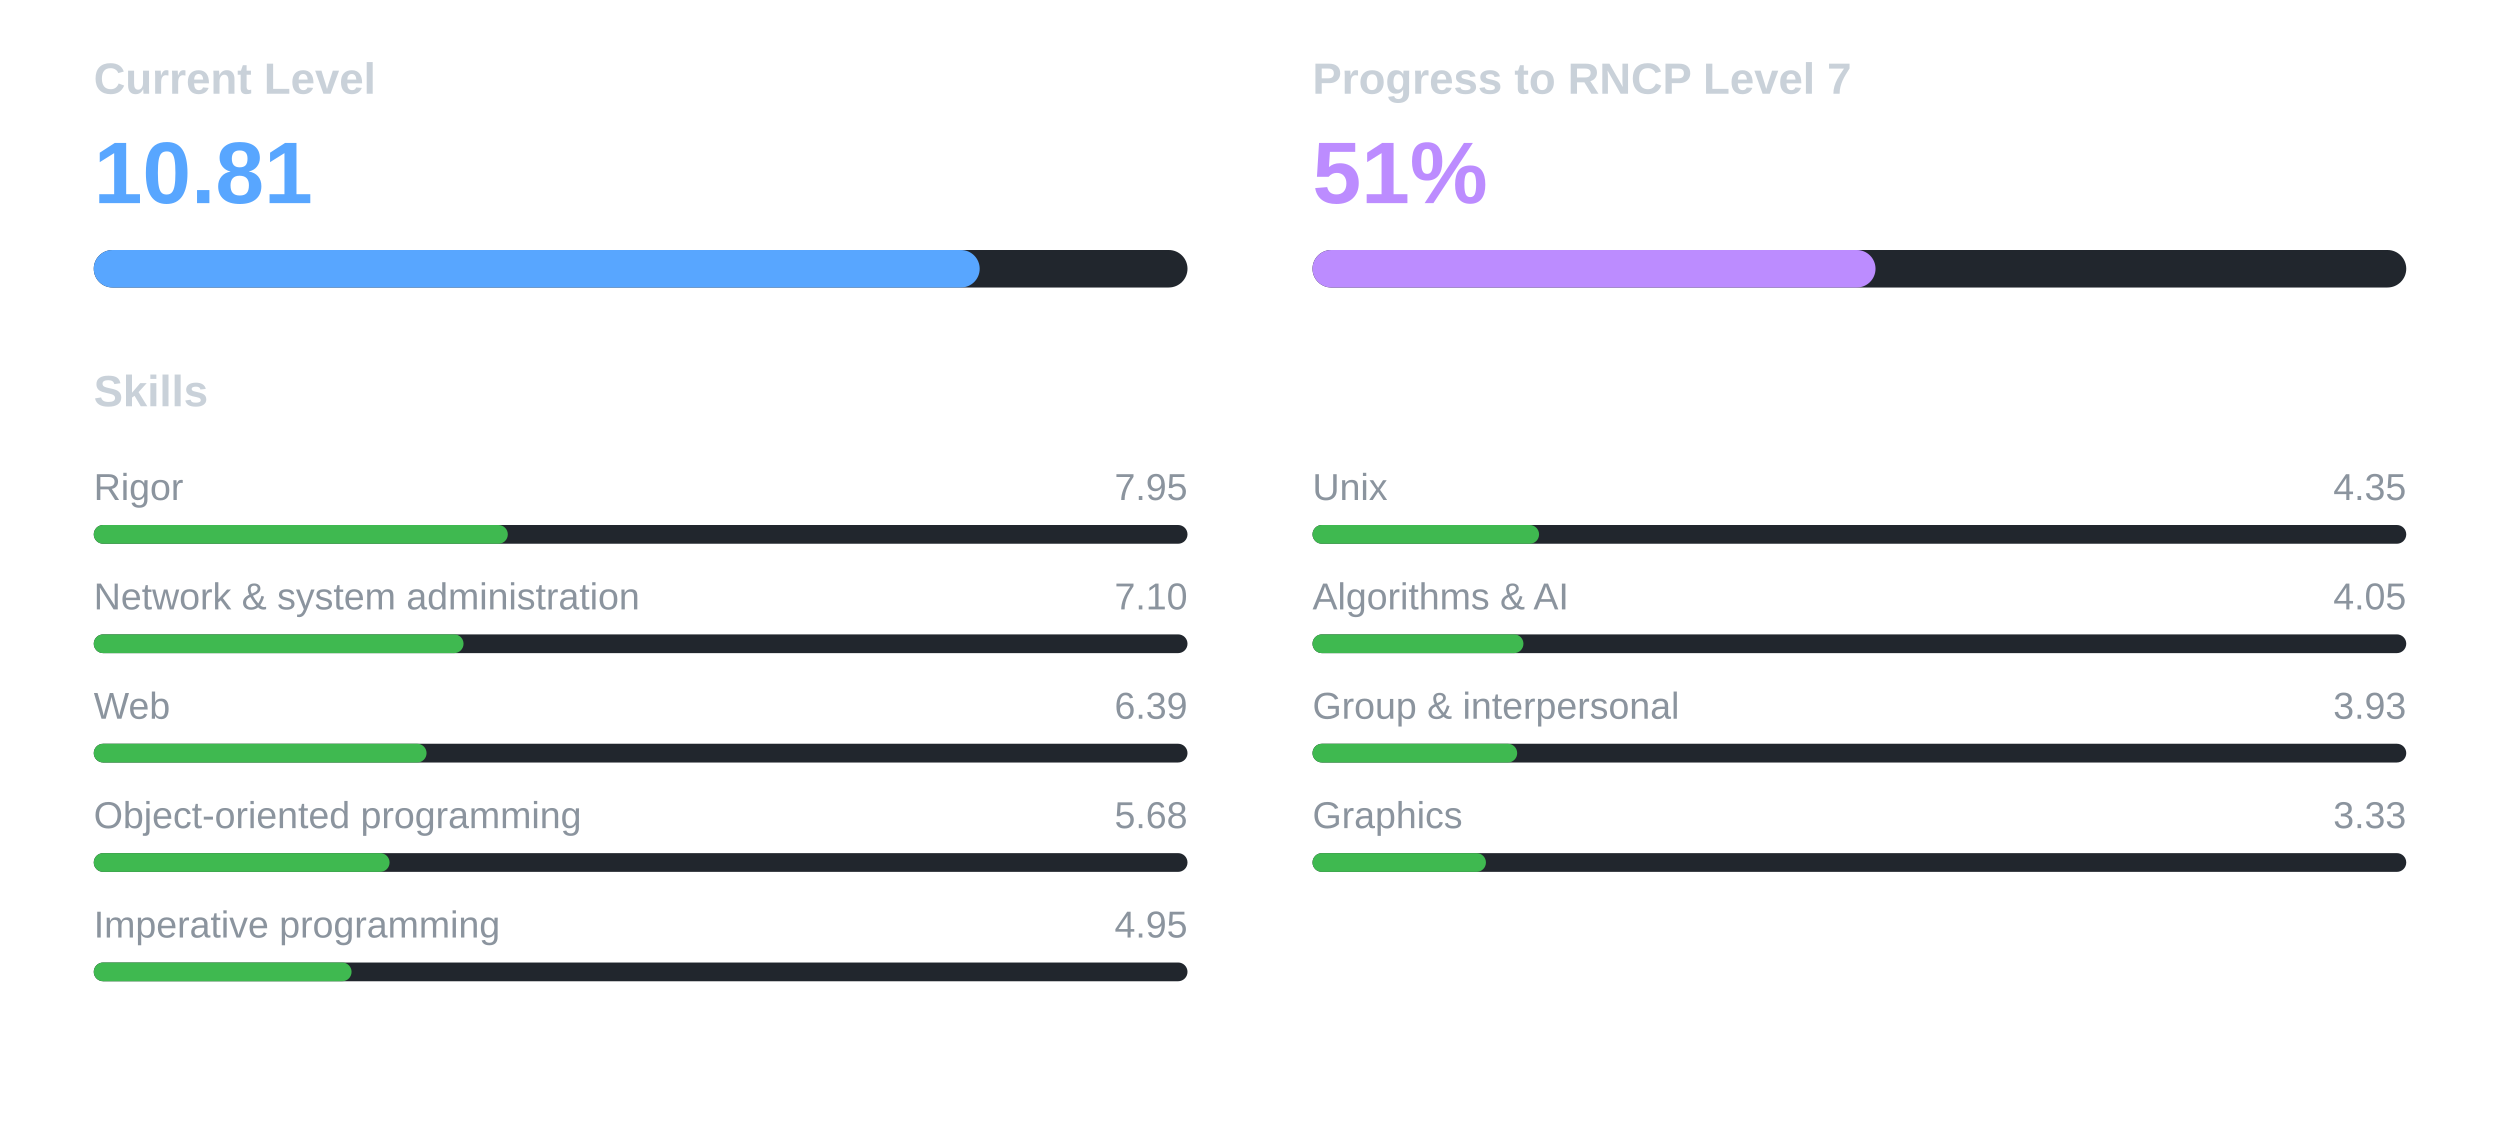
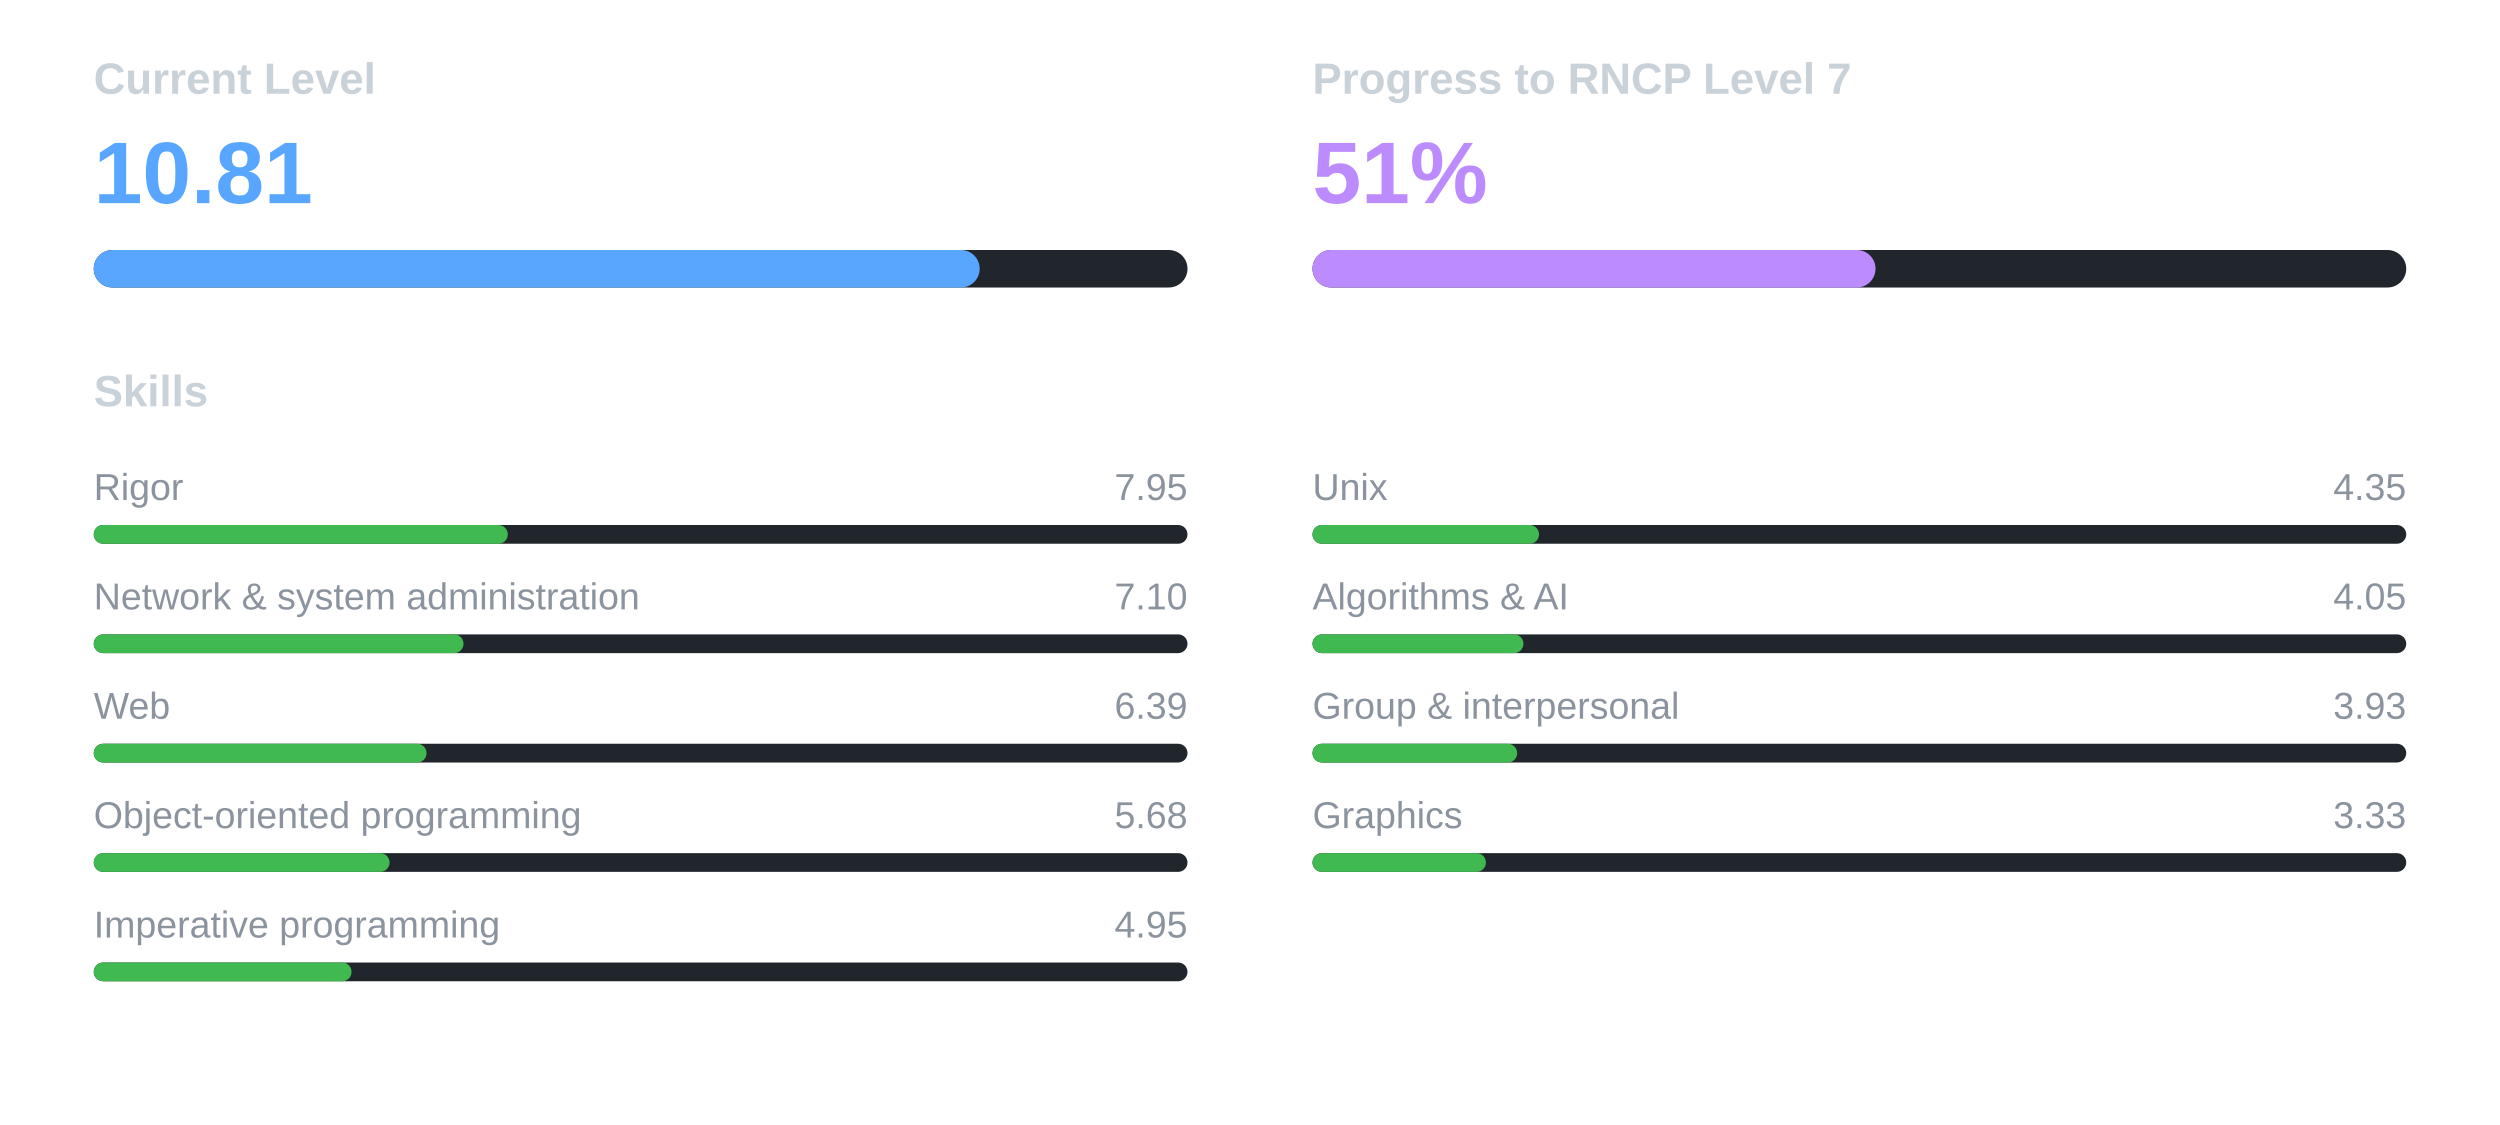
- <svg xmlns="http://www.w3.org/2000/svg" width="800" height="365" viewBox="0 0 800 365" fill="none">
-   <rect width="800" height="365" rx="10" fill="transparent" />
+ <svg xmlns="http://www.w3.org/2000/svg" width="800" height="360" viewBox="0 0 800 360" fill="none">
+   <rect width="800" height="360" rx="10" fill="transparent" />
  <g transform="translate(30, 30)">
    <text y="0" style="font: 600 14px 'Segoe UI', Arial, sans-serif; text-transform: uppercase;" fill="#c9d1d9">Current Level</text>
    <text y="35" style="font: 700 28px 'Segoe UI', Arial, sans-serif;" fill="#58a6ff">10.81</text>
    <rect y="50" width="350" height="12" rx="6" fill="#21262d" />
    <rect y="50" width="283.5" height="12" rx="6" fill="#58a6ff" />
  </g>
  <g transform="translate(420, 30)">
    <text y="0" style="font: 600 14px 'Segoe UI', Arial, sans-serif; text-transform: uppercase;" fill="#c9d1d9">Progress to RNCP Level 7</text>
    <text y="35" style="font: 700 28px 'Segoe UI', Arial, sans-serif;" fill="#bc8cff">51%</text>
    <rect y="50" width="350" height="12" rx="6" fill="#21262d" />
    <rect y="50" width="180.167" height="12" rx="6" fill="#bc8cff" />
  </g>
  <g transform="translate(30, 130)">
    <text y="0" style="font: 600 14px 'Segoe UI', Arial, sans-serif; text-transform: uppercase;" fill="#c9d1d9">Skills</text>
    <g transform="translate(0, 30)">
      <text style="font: 400 12px 'Segoe UI', Arial, sans-serif;" fill="#8b949e">Rigor</text>
      <text x="350" text-anchor="end" style="font: 400 12px 'Segoe UI', Arial, sans-serif;" fill="#8b949e">7.95</text>
      <rect y="8" width="350" height="6" rx="3" fill="#21262d" />
      <rect y="8" width="132.5" height="6" rx="3" fill="#3fb950" />
    </g>
    <g transform="translate(390, 30)">
      <text style="font: 400 12px 'Segoe UI', Arial, sans-serif;" fill="#8b949e">Unix</text>
      <text x="350" text-anchor="end" style="font: 400 12px 'Segoe UI', Arial, sans-serif;" fill="#8b949e">4.35</text>
      <rect y="8" width="350" height="6" rx="3" fill="#21262d" />
      <rect y="8" width="72.5" height="6" rx="3" fill="#3fb950" />
    </g>
    <g transform="translate(0, 65)">
      <text style="font: 400 12px 'Segoe UI', Arial, sans-serif;" fill="#8b949e">Network &amp; system administration</text>
      <text x="350" text-anchor="end" style="font: 400 12px 'Segoe UI', Arial, sans-serif;" fill="#8b949e">7.10</text>
      <rect y="8" width="350" height="6" rx="3" fill="#21262d" />
      <rect y="8" width="118.333" height="6" rx="3" fill="#3fb950" />
    </g>
    <g transform="translate(390, 65)">
      <text style="font: 400 12px 'Segoe UI', Arial, sans-serif;" fill="#8b949e">Algorithms &amp; AI</text>
      <text x="350" text-anchor="end" style="font: 400 12px 'Segoe UI', Arial, sans-serif;" fill="#8b949e">4.05</text>
      <rect y="8" width="350" height="6" rx="3" fill="#21262d" />
      <rect y="8" width="67.5" height="6" rx="3" fill="#3fb950" />
    </g>
    <g transform="translate(0, 100)">
      <text style="font: 400 12px 'Segoe UI', Arial, sans-serif;" fill="#8b949e">Web</text>
      <text x="350" text-anchor="end" style="font: 400 12px 'Segoe UI', Arial, sans-serif;" fill="#8b949e">6.39</text>
      <rect y="8" width="350" height="6" rx="3" fill="#21262d" />
      <rect y="8" width="106.5" height="6" rx="3" fill="#3fb950" />
    </g>
    <g transform="translate(390, 100)">
      <text style="font: 400 12px 'Segoe UI', Arial, sans-serif;" fill="#8b949e">Group &amp; interpersonal</text>
      <text x="350" text-anchor="end" style="font: 400 12px 'Segoe UI', Arial, sans-serif;" fill="#8b949e">3.93</text>
      <rect y="8" width="350" height="6" rx="3" fill="#21262d" />
      <rect y="8" width="65.5" height="6" rx="3" fill="#3fb950" />
    </g>
    <g transform="translate(0, 135)">
      <text style="font: 400 12px 'Segoe UI', Arial, sans-serif;" fill="#8b949e">Object-oriented programming</text>
      <text x="350" text-anchor="end" style="font: 400 12px 'Segoe UI', Arial, sans-serif;" fill="#8b949e">5.68</text>
      <rect y="8" width="350" height="6" rx="3" fill="#21262d" />
      <rect y="8" width="94.667" height="6" rx="3" fill="#3fb950" />
    </g>
    <g transform="translate(390, 135)">
      <text style="font: 400 12px 'Segoe UI', Arial, sans-serif;" fill="#8b949e">Graphics</text>
      <text x="350" text-anchor="end" style="font: 400 12px 'Segoe UI', Arial, sans-serif;" fill="#8b949e">3.33</text>
      <rect y="8" width="350" height="6" rx="3" fill="#21262d" />
      <rect y="8" width="55.5" height="6" rx="3" fill="#3fb950" />
    </g>
    <g transform="translate(0, 170)">
      <text style="font: 400 12px 'Segoe UI', Arial, sans-serif;" fill="#8b949e">Imperative programming</text>
      <text x="350" text-anchor="end" style="font: 400 12px 'Segoe UI', Arial, sans-serif;" fill="#8b949e">4.95</text>
      <rect y="8" width="350" height="6" rx="3" fill="#21262d" />
      <rect y="8" width="82.5" height="6" rx="3" fill="#3fb950" />
    </g>
  </g>
</svg>
